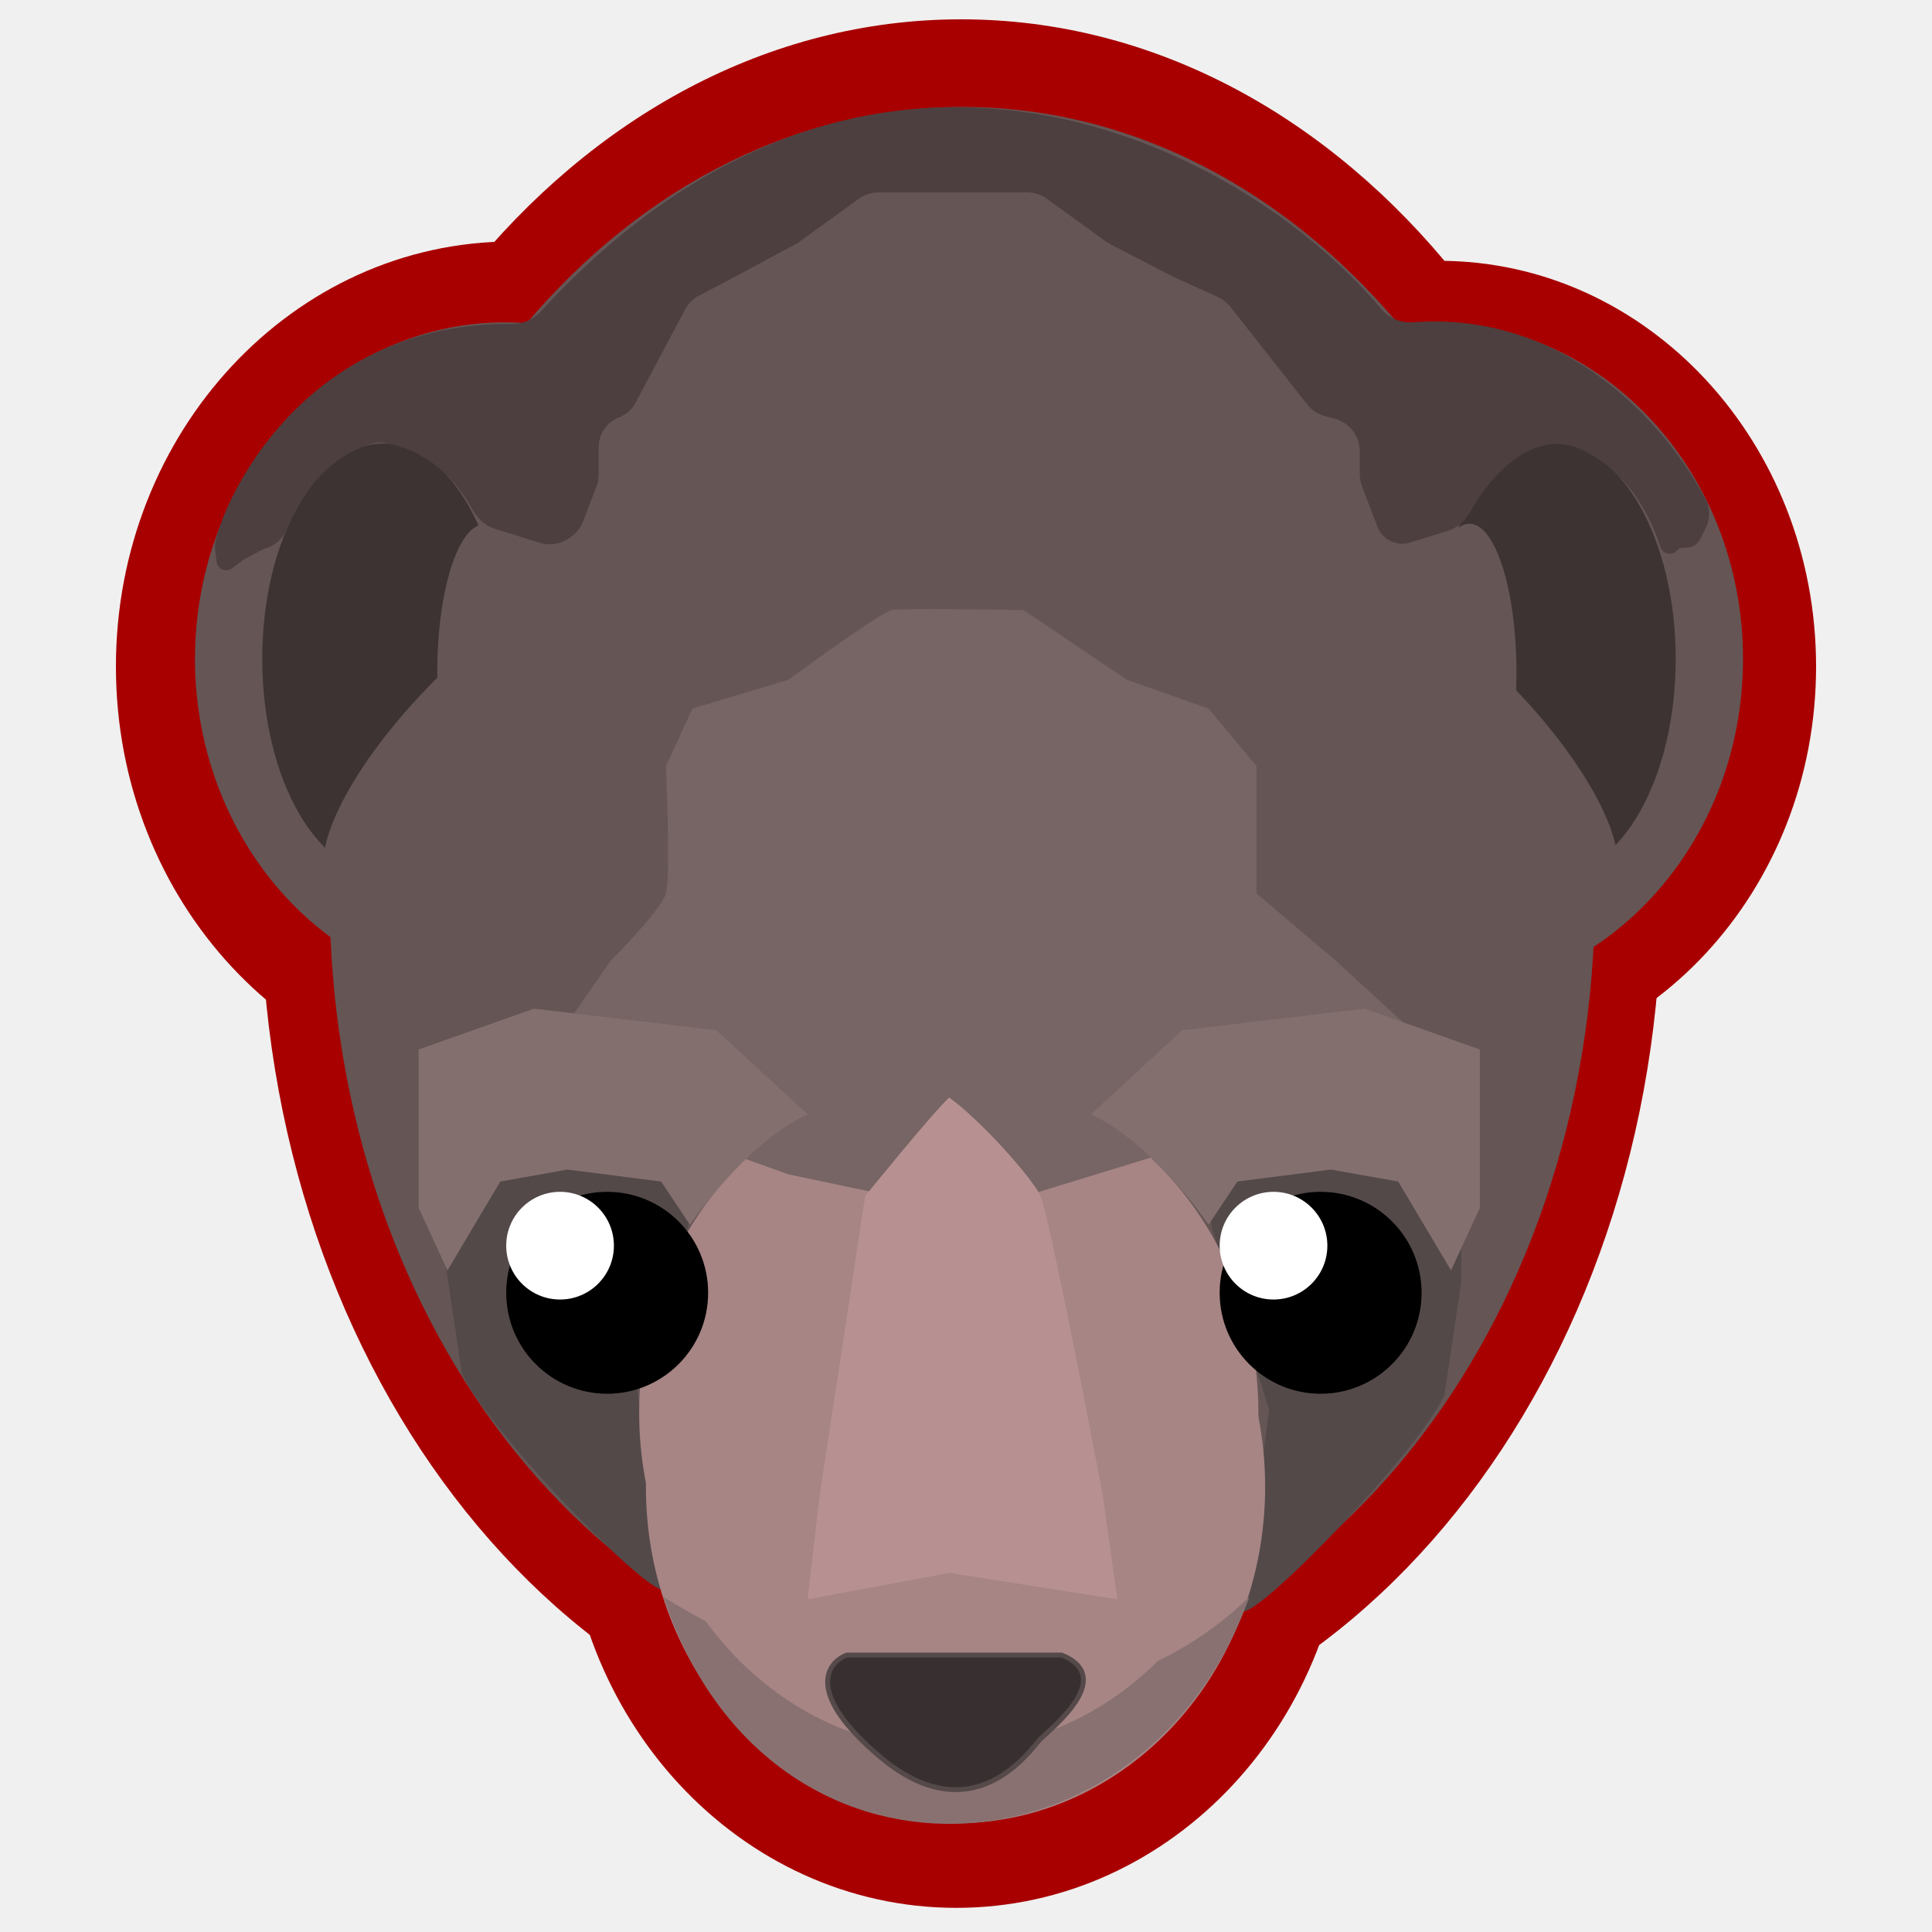
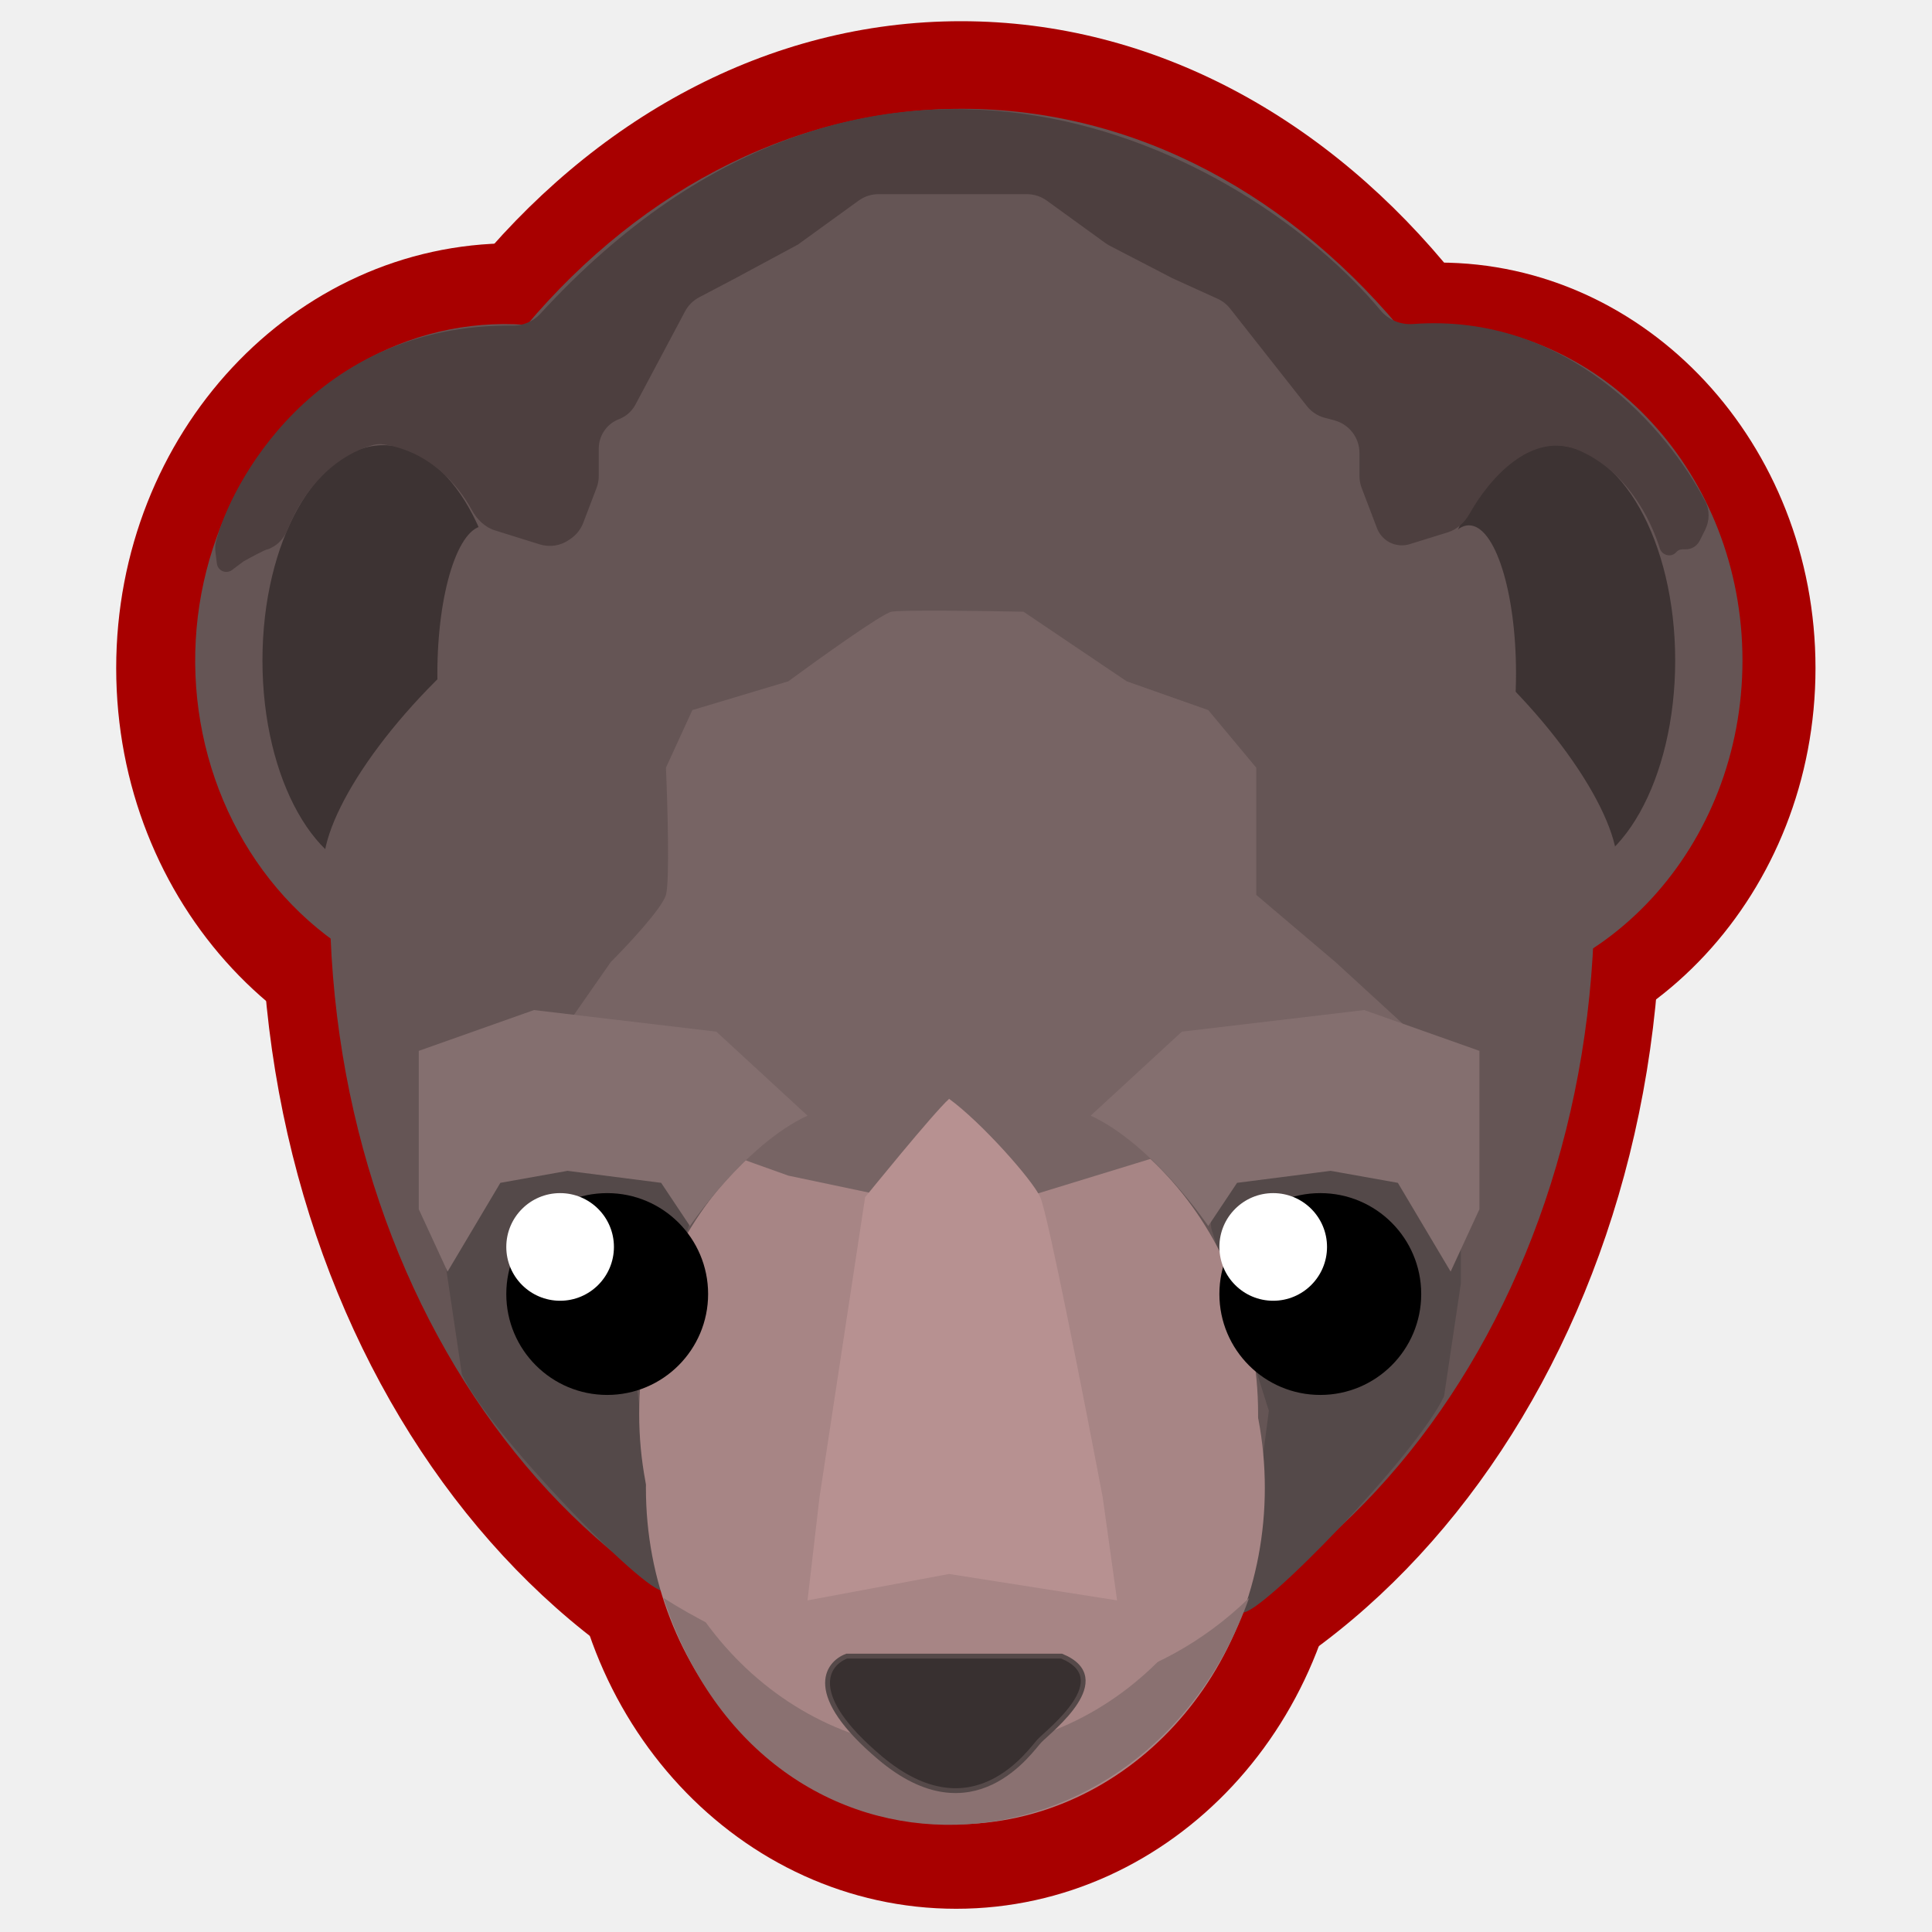
- <svg xmlns="http://www.w3.org/2000/svg" width="400" height="400" viewBox="0 0 400 400" fill="none">
-   <path d="M279 308C279 356.049 242.735 395 198 395C153.265 395 117 356.049 117 308C117 259.951 153.265 221 198 221C242.735 221 279 259.951 279 308Z" fill="#A80000" />
-   <path d="M188 138C188 186.601 151.287 226 106 226C60.713 226 24 186.601 24 138C24 89.399 60.713 50 106 50C151.287 50 188 89.399 188 138Z" fill="#A80000" />
-   <path d="M376 138C376 184.392 341.078 222 298 222C254.922 222 220 184.392 220 138C220 91.608 254.922 54 298 54C341.078 54 376 91.608 376 138Z" fill="#A80000" />
-   <path d="M344 185C344 284.964 279.081 366 199 366C118.919 366 54 284.964 54 185C54 85.037 118.919 4 199 4C279.081 4 344 85.037 344 185Z" fill="#A80000" />
-   <path d="M330.215 185.191C330.215 275.237 271.568 348.233 199.223 348.233C126.879 348.233 68.232 275.237 68.232 185.191C68.232 95.145 126.879 22.148 199.223 22.148C271.568 22.148 330.215 95.145 330.215 185.191Z" fill="#655555" />
-   <path d="M131.912 287.374L137.38 329.129C133.801 329.924 101.591 296.819 95.626 284.392L92.146 261.029V243.632L109.544 231.205C118.657 233.856 137.678 239.357 140.86 240.152C144.041 240.948 144.174 246.78 143.842 249.597L131.912 287.374Z" fill="#544949" />
-   <path d="M262.767 291.848L257.299 333.602C260.878 334.398 293.089 301.293 299.054 288.866L302.533 265.503V248.105L285.136 235.678C276.022 238.33 257.001 243.831 253.82 244.626C250.638 245.421 250.506 251.254 250.837 254.07L262.767 291.848Z" fill="#544949" />
-   <ellipse cx="296.77" cy="136.417" rx="64.102" ry="69.676" fill="#655555" />
-   <path d="M168.565 136.417C168.565 123.323 165.171 110.494 158.771 99.401C152.371 88.307 143.225 79.399 132.381 73.696C121.537 67.993 109.434 65.727 97.459 67.158C85.485 68.589 74.124 73.658 64.678 81.785C55.232 89.912 48.085 100.768 44.055 113.107C40.025 125.447 39.275 138.771 41.892 151.552C44.508 164.334 50.386 176.055 58.85 185.373C67.314 194.69 78.022 201.226 89.747 204.233L104.463 136.417H168.565Z" fill="#655555" />
-   <path d="M307.918 141.991C307.918 158.923 303.551 172.649 298.164 172.649C292.776 172.649 288.409 158.923 288.409 141.991C288.409 125.06 292.776 111.334 298.164 111.334C303.551 111.334 307.918 125.06 307.918 141.991Z" fill="#655555" />
-   <ellipse cx="197.829" cy="307.821" rx="64.102" ry="69.676" fill="#A78585" />
-   <path d="M137.38 330.62C161.737 346.195 220.094 368 258.667 330.62C237.292 390.766 158.754 395.737 137.38 330.62Z" fill="#8A7171" />
-   <ellipse cx="196.436" cy="292.492" rx="64.102" ry="69.676" fill="#A78585" />
-   <path d="M126.444 198.895L115.012 215.298C120.48 220.435 132.211 231.105 135.392 232.696C138.573 234.287 155.275 240.318 163.228 243.135L201.006 251.088L238.287 239.655L271.591 223.252L294.456 215.298L276.562 198.895L260.158 184.977V158.632L250.216 146.702L233.316 140.737L211.942 126.322C203.657 126.156 186.591 125.924 184.602 126.322C182.614 126.719 169.524 136.097 163.228 140.737L143.345 146.702L137.877 158.632C138.209 166.253 138.673 182.193 137.877 184.977C137.082 187.76 129.924 195.415 126.444 198.895Z" fill="#776464" />
-   <path d="M104.463 136.417C104.463 161.045 93.233 181.01 79.38 181.01C65.527 181.01 54.296 161.045 54.296 136.417C54.296 111.789 65.527 91.825 79.38 91.825C93.233 91.825 104.463 111.789 104.463 136.417Z" fill="#3D3333" />
-   <path d="M346.937 136.417C346.937 161.045 335.706 181.01 321.853 181.01C308 181.01 296.77 161.045 296.77 136.417C296.77 111.789 308 91.825 321.853 91.825C335.706 91.825 346.937 111.789 346.937 136.417Z" fill="#3D3333" />
-   <path d="M110.037 139.204C110.037 156.136 105.67 169.862 100.283 169.862C94.895 169.862 90.528 156.136 90.528 139.204C90.528 122.273 94.895 108.547 100.283 108.547C105.67 108.547 110.037 122.273 110.037 139.204Z" fill="#655555" />
-   <path d="M133.325 119.323C139.343 125.341 129.764 144.676 111.93 162.51C94.097 180.343 74.762 189.922 68.744 183.904C62.726 177.886 72.305 158.551 90.138 140.717C107.972 122.884 127.307 113.305 133.325 119.323Z" fill="#655555" />
-   <path d="M268.569 119.323C262.551 125.341 272.129 144.676 289.963 162.51C307.796 180.343 327.132 189.922 333.149 183.904C339.167 177.886 329.588 158.551 311.755 140.717C293.921 122.884 274.586 113.305 268.569 119.323Z" fill="#655555" />
-   <path d="M313.966 139.084C313.966 156.016 309.598 169.742 304.211 169.742C298.824 169.742 294.456 156.016 294.456 139.084C294.456 122.153 298.824 108.427 304.211 108.427C309.598 108.427 313.966 122.153 313.966 139.084Z" fill="#655555" />
-   <circle cx="125.709" cy="267.659" r="20.903" fill="black" />
-   <circle cx="115.954" cy="257.904" r="11.148" fill="white" />
-   <circle cx="273.422" cy="267.659" r="20.903" fill="black" />
-   <circle cx="263.668" cy="257.904" r="11.148" fill="white" />
-   <path d="M219.824 342.659H175.343C171.161 344.219 166.675 350.613 182.186 363.713C201.575 380.089 213.459 362.054 215.262 360.204C217.543 357.865 231.229 347.338 219.824 342.659Z" fill="#383030" stroke="#554949" />
-   <path d="M86.678 250.094V217.287L110.538 208.836L148.316 213.31L167.205 230.708C154.281 236.673 142.848 253.573 142.848 253.573L136.883 244.626L117.497 242.14L103.579 244.626L92.643 263.018L86.678 250.094Z" fill="#846F6F" />
-   <path d="M306.386 250.094V217.287L282.527 208.836L244.749 213.31L225.86 230.708C238.784 236.673 250.217 253.573 250.217 253.573L256.182 244.626L275.568 242.14L289.486 244.626L300.421 263.018L306.386 250.094Z" fill="#846F6F" />
-   <path d="M196.532 325.649L167.205 331.117L169.69 309.743L179.134 247.608C179.134 247.608 193.218 230.211 196.532 227.228C203.16 232.033 213.83 244.029 215.421 247.608C217.012 251.187 224.7 290.523 228.345 309.743L231.327 331.117L196.532 325.649Z" fill="#B79191" />
-   <path d="M44.859 116.36L44.564 113.995C44.473 113.27 44.489 112.534 44.665 111.825C47.504 100.41 64.803 66.604 106.145 67.057C108.285 67.08 110.404 66.186 111.85 64.608C181.067 -10.846 258.305 30.85 285.922 63.928C287.558 65.887 290.068 66.913 292.613 66.726C324.589 64.367 345.28 88.356 353.161 103.463C354.129 105.32 354.06 107.524 353.123 109.397L352.015 111.613C351.468 112.707 350.351 113.398 349.128 113.398H348.458C347.941 113.398 347.45 113.624 347.114 114.016C346.138 115.154 344.204 114.656 343.757 113.225C341.74 106.768 336.76 97.275 327.263 93.017C317.222 88.516 308.336 98.889 304.347 106.021C303.343 107.817 301.773 109.276 299.808 109.886L291.952 112.324C289.852 112.976 287.565 112.316 286.133 110.647C285.72 110.165 285.393 109.615 285.167 109.022L281.991 100.683C281.688 99.888 281.532 99.043 281.532 98.191V93.443C281.532 90.263 279.389 87.483 276.314 86.674L274.356 86.158C272.884 85.771 271.579 84.915 270.637 83.719L254.749 63.537C254.057 62.658 253.165 61.957 252.146 61.494L242.76 57.228L229.801 50.508C229.494 50.349 229.199 50.167 228.918 49.964L216.761 41.161C215.567 40.296 214.13 39.83 212.656 39.83H181.9C180.426 39.83 178.989 40.296 177.795 41.161L165.217 50.269L152.293 57.228L144.756 61.195C143.513 61.849 142.495 62.862 141.836 64.102L131.566 83.409C130.828 84.797 129.613 85.872 128.145 86.437C125.623 87.407 123.959 89.83 123.959 92.532V98.191C123.959 99.043 123.804 99.888 123.501 100.683L120.748 107.909C120.249 109.218 119.369 110.348 118.221 111.151L117.83 111.425C116.053 112.669 113.799 113.019 111.728 112.372L102.445 109.47C100.342 108.813 98.713 107.183 97.66 105.248C94.821 100.028 88.838 93.061 79.37 91.665C78.616 91.554 77.847 91.605 77.115 91.816C67.466 94.595 61.944 103.215 59.68 108.931C59.058 110.502 58.085 111.955 56.623 112.803C56.035 113.144 55.537 113.398 55.363 113.398C54.965 113.398 51.883 115.055 50.392 115.883L47.986 117.687C47.119 118.338 45.888 118.162 45.237 117.294C45.032 117.021 44.902 116.699 44.859 116.36Z" fill="#4D3F3F" />
+ <svg xmlns="http://www.w3.org/2000/svg" width="1001" height="1001" viewBox="0 0 1001 1001" fill="none">
+   <path d="M698.018 771.358C698.018 891.539 607.311 988.966 495.418 988.966C383.526 988.966 292.819 891.539 292.819 771.358C292.819 651.177 383.526 553.751 495.418 553.751C607.311 553.751 698.018 651.177 698.018 771.358Z" fill="#A80000" />
+   <path d="M470.406 346.149C470.406 467.712 378.579 566.258 265.305 566.258C152.031 566.258 60.204 467.712 60.204 346.149C60.204 224.586 152.031 126.041 265.305 126.041C378.579 126.041 470.406 224.586 470.406 346.149Z" fill="#A80000" />
+   <path d="M940.638 346.149C940.638 462.186 853.29 556.253 745.542 556.253C637.793 556.253 550.446 462.186 550.446 346.149C550.446 230.112 637.793 136.046 745.542 136.046C853.29 136.046 940.638 230.112 940.638 346.149Z" fill="#A80000" />
+   <path d="M860.599 463.707C860.599 713.739 698.222 916.43 497.92 916.43C297.618 916.43 135.241 713.739 135.241 463.707C135.241 213.675 297.618 10.984 497.92 10.984C698.222 10.984 860.599 213.675 860.599 463.707Z" fill="#A80000" />
+   <path d="M826.118 464.184C826.118 689.41 679.429 871.992 498.478 871.992C317.527 871.992 170.838 689.41 170.838 464.184C170.838 238.959 317.527 56.377 498.478 56.377C679.429 56.377 826.118 238.959 826.118 464.184Z" fill="#655555" />
+   <path d="M330.118 719.769L343.794 824.207C334.843 826.196 254.277 743.392 239.357 712.309L230.654 653.874V610.358L274.169 579.276C296.963 585.907 344.54 599.666 352.498 601.655C360.455 603.645 360.786 618.233 359.957 625.278L330.118 719.769Z" fill="#544949" />
+   <path d="M657.416 730.959L643.74 835.397C652.692 837.386 733.258 754.582 748.177 723.499L756.881 665.064V621.548L713.365 590.466C690.571 597.097 642.994 610.856 635.037 612.845C627.08 614.835 626.748 629.423 627.577 636.468L657.416 730.959Z" fill="#544949" />
+   <ellipse cx="742.465" cy="342.19" rx="160.335" ry="174.277" fill="#655555" />
+   <path d="M421.796 342.19C421.796 309.439 413.305 277.35 397.298 249.603C381.29 221.856 358.413 199.573 331.289 185.31C304.166 171.046 273.893 165.378 243.942 168.957C213.992 172.536 185.575 185.215 161.949 205.543C138.324 225.87 120.446 253.022 110.366 283.886C100.285 314.75 98.41 348.078 104.955 380.047C111.501 412.016 126.201 441.334 147.372 464.639C168.542 487.944 195.326 504.293 224.652 511.812L261.461 342.19H421.796Z" fill="#655555" />
+   <path d="M770.35 356.133C770.35 398.483 759.426 432.815 745.951 432.815C732.476 432.815 721.552 398.483 721.552 356.133C721.552 313.783 732.476 279.451 745.951 279.451C759.426 279.451 770.35 313.783 770.35 356.133Z" fill="#655555" />
+   <ellipse cx="494.992" cy="770.91" rx="160.335" ry="174.277" fill="#A78585" />
+   <path d="M343.794 827.937C404.716 866.893 550.68 921.433 647.16 827.937C593.698 978.376 397.256 990.809 343.794 827.937Z" fill="#8A7171" />
+   <ellipse cx="491.507" cy="732.57" rx="160.335" ry="174.277" fill="#A78585" />
+   <path d="M316.442 498.461L287.846 539.49C301.522 552.338 330.864 579.027 338.821 583.006C346.778 586.984 388.553 602.07 408.446 609.115L502.937 629.008L596.185 600.412L679.486 559.383L736.678 539.49L691.919 498.461L650.89 463.649V397.754L626.024 367.914L583.752 352.995L530.29 316.939C509.568 316.524 466.881 315.944 461.908 316.939C456.935 317.933 424.195 341.39 408.446 352.995L358.714 367.914L345.038 397.754C345.867 416.818 347.027 456.686 345.038 463.649C343.048 470.611 325.145 489.758 316.442 498.461Z" fill="#776464" />
+   <path d="M261.462 342.19C261.462 403.791 233.372 453.727 198.722 453.727C164.072 453.727 135.982 403.791 135.982 342.19C135.982 280.59 164.072 230.653 198.722 230.653C233.372 230.653 261.462 280.59 261.462 342.19Z" fill="#3D3333" />
+   <path d="M867.944 342.19C867.944 403.791 839.855 453.727 805.204 453.727C770.554 453.727 742.465 403.791 742.465 342.19C742.465 280.59 770.554 230.653 805.204 230.653C839.855 230.653 867.944 280.59 867.944 342.19Z" fill="#3D3333" />
+   <path d="M275.404 349.162C275.404 391.512 264.48 425.843 251.005 425.843C237.53 425.843 226.606 391.512 226.606 349.162C226.606 306.812 237.53 272.48 251.005 272.48C264.48 272.48 275.404 306.812 275.404 349.162Z" fill="#655555" />
+   <path d="M333.651 299.434C348.703 314.486 324.745 362.847 280.139 407.453C235.533 452.059 187.171 476.017 172.119 460.966C157.068 445.914 181.026 397.552 225.632 352.946C270.237 308.34 318.599 284.382 333.651 299.434Z" fill="#655555" />
+   <path d="M671.927 299.434C656.875 314.486 680.834 362.847 725.439 407.453C770.045 452.059 818.407 476.017 833.459 460.966C848.511 445.914 824.552 397.552 779.947 352.946C735.341 308.34 686.979 284.382 671.927 299.434Z" fill="#655555" />
+   <path d="M785.476 348.862C785.476 391.212 774.552 425.544 761.077 425.544C747.602 425.544 736.678 391.212 736.678 348.862C736.678 306.512 747.602 272.18 761.077 272.18C774.552 272.18 785.476 306.512 785.476 348.862Z" fill="#655555" />
+   <circle cx="314.601" cy="670.456" r="52.283" fill="black" />
+   <circle cx="290.202" cy="646.057" r="27.884" fill="white" />
+   <circle cx="684.068" cy="670.456" r="52.283" fill="black" />
+   <circle cx="659.669" cy="646.057" r="27.884" fill="white" />
+   <path d="M550.006 858.049H438.748C428.288 861.95 417.067 877.943 455.865 910.71C504.362 951.669 534.084 906.559 538.595 901.933C544.3 896.082 578.533 869.751 550.006 858.049Z" fill="#383030" stroke="#554949" stroke-width="2.501" />
+   <path d="M216.977 626.521V544.463L276.656 523.327L371.147 534.517L418.392 578.033C386.066 592.952 357.47 635.224 357.47 635.224L342.551 612.845L294.062 606.628L259.249 612.845L231.897 658.847L216.977 626.521Z" fill="#846F6F" />
+   <path d="M766.518 626.521V544.463L706.839 523.327L612.348 534.517L565.103 578.033C597.429 592.952 626.025 635.224 626.025 635.224L640.944 612.845L689.433 606.628L724.246 612.845L751.598 658.847L766.518 626.521Z" fill="#846F6F" />
+   <path d="M491.747 815.504L418.392 829.18L424.609 775.718L448.231 620.305C448.231 620.305 483.458 576.789 491.747 569.33C508.324 581.348 535.014 611.353 538.993 620.305C542.971 629.257 562.201 727.644 571.318 775.718L578.778 829.18L491.747 815.504Z" fill="#B79191" />
+   <path d="M112.378 292.022L111.639 286.107C111.412 284.294 111.451 282.453 111.892 280.679C118.992 252.128 162.262 167.571 265.667 168.704C271.02 168.763 276.32 166.525 279.939 162.58C453.065 -26.15 646.256 78.141 715.332 160.878C719.423 165.779 725.702 168.345 732.068 167.876C812.049 161.975 863.799 221.979 883.512 259.765C885.934 264.409 885.761 269.922 883.418 274.607L880.647 280.15C879.279 282.885 876.483 284.613 873.425 284.613H871.749C870.456 284.613 869.228 285.178 868.387 286.16C865.946 289.006 861.109 287.761 859.991 284.182C854.946 268.031 842.49 244.286 818.737 233.638C793.62 222.379 771.395 248.323 761.418 266.163C758.905 270.655 754.98 274.303 750.065 275.829L730.415 281.927C725.161 283.557 719.441 281.909 715.861 277.732C714.827 276.526 714.01 275.151 713.445 273.668L705.5 252.812C704.741 250.821 704.353 248.709 704.353 246.579V234.702C704.353 226.748 698.992 219.794 691.3 217.77L686.403 216.481C682.721 215.512 679.456 213.37 677.101 210.379L637.362 159.899C635.631 157.7 633.398 155.948 630.85 154.79L607.375 144.12L574.961 127.313C574.192 126.914 573.453 126.458 572.752 125.95L542.345 103.932C539.358 101.769 535.764 100.604 532.076 100.604H455.149C451.461 100.604 447.867 101.769 444.88 103.932L413.42 126.714L381.094 144.12L362.242 154.042C359.133 155.678 356.589 158.211 354.939 161.313L329.253 209.603C327.405 213.076 324.367 215.766 320.696 217.178C314.388 219.604 310.225 225.664 310.225 232.423V246.579C310.225 248.709 309.837 250.821 309.078 252.812L302.194 270.884C300.946 274.159 298.744 276.984 295.873 278.994L294.896 279.678C290.45 282.79 284.812 283.665 279.633 282.046L256.412 274.79C251.154 273.147 247.078 269.068 244.446 264.229C237.343 251.173 222.38 233.748 198.697 230.256C196.813 229.978 194.888 230.106 193.057 230.633C168.922 237.584 155.11 259.144 149.449 273.44C147.893 277.37 145.458 281.004 141.801 283.125C140.33 283.978 139.085 284.613 138.65 284.613C137.655 284.613 129.946 288.757 126.217 290.83L120.2 295.342C118.029 296.97 114.951 296.53 113.323 294.36C112.81 293.676 112.484 292.87 112.378 292.022Z" fill="#4D3F3F" />
</svg>
